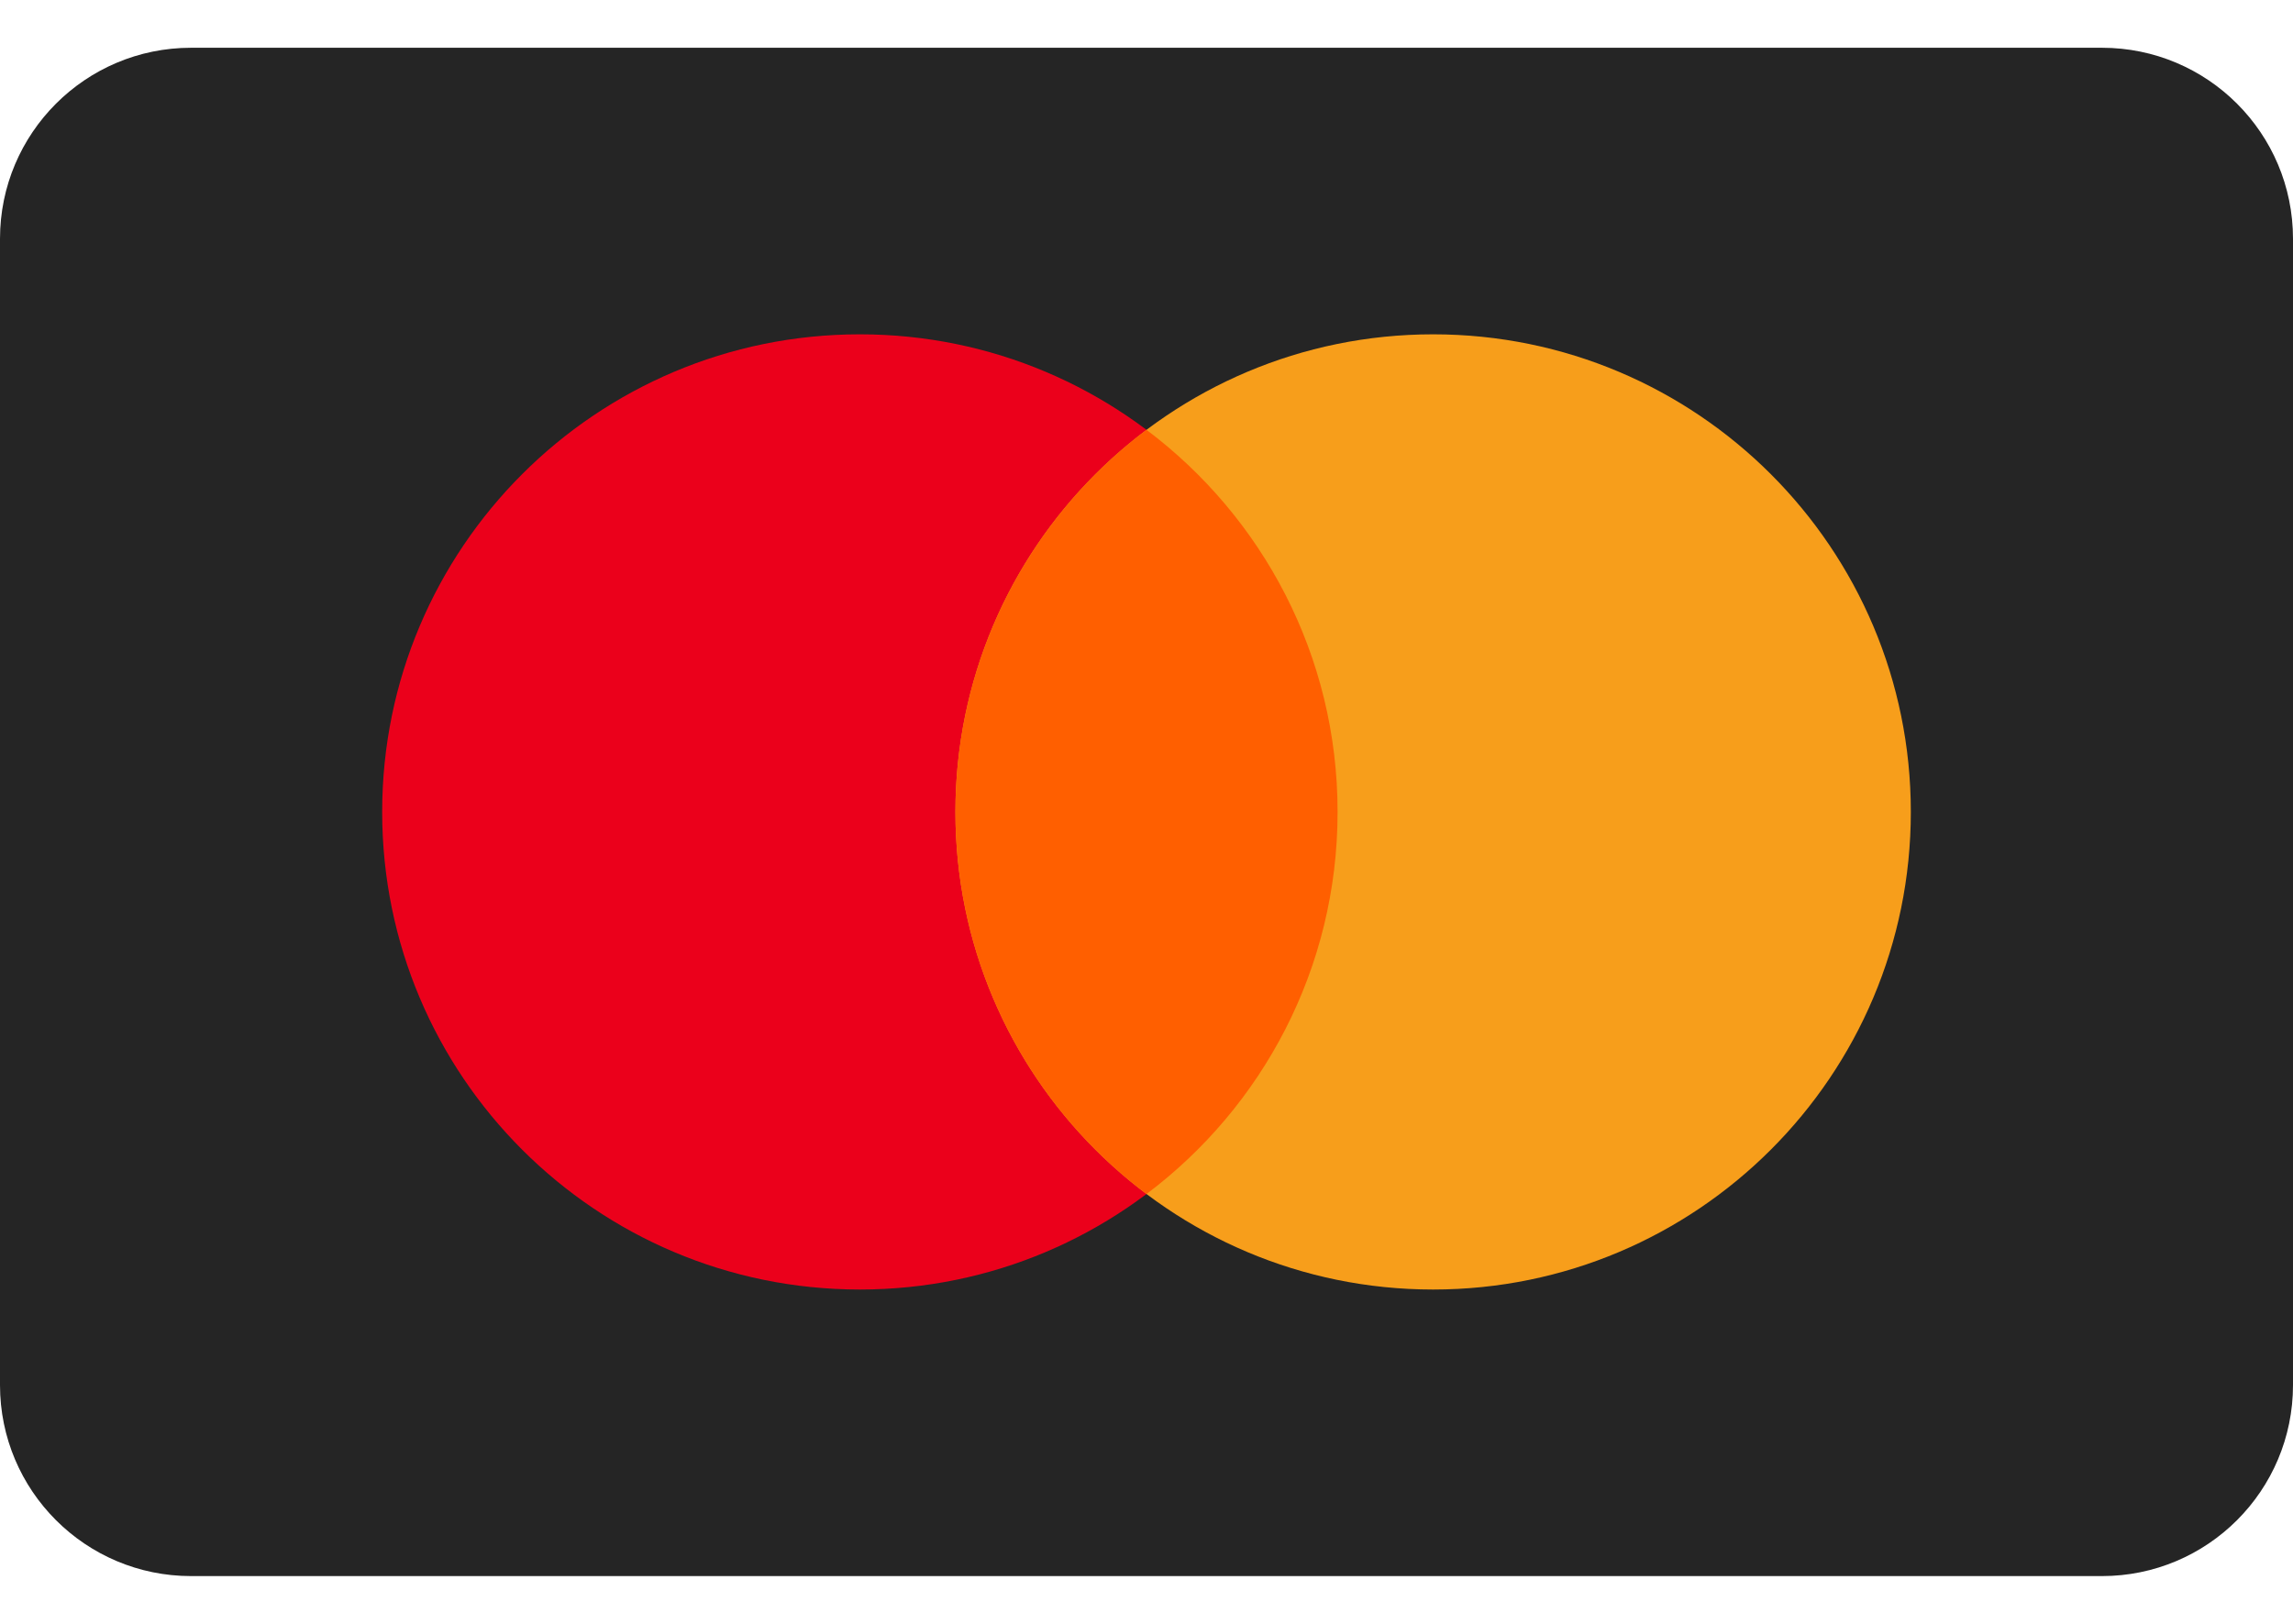
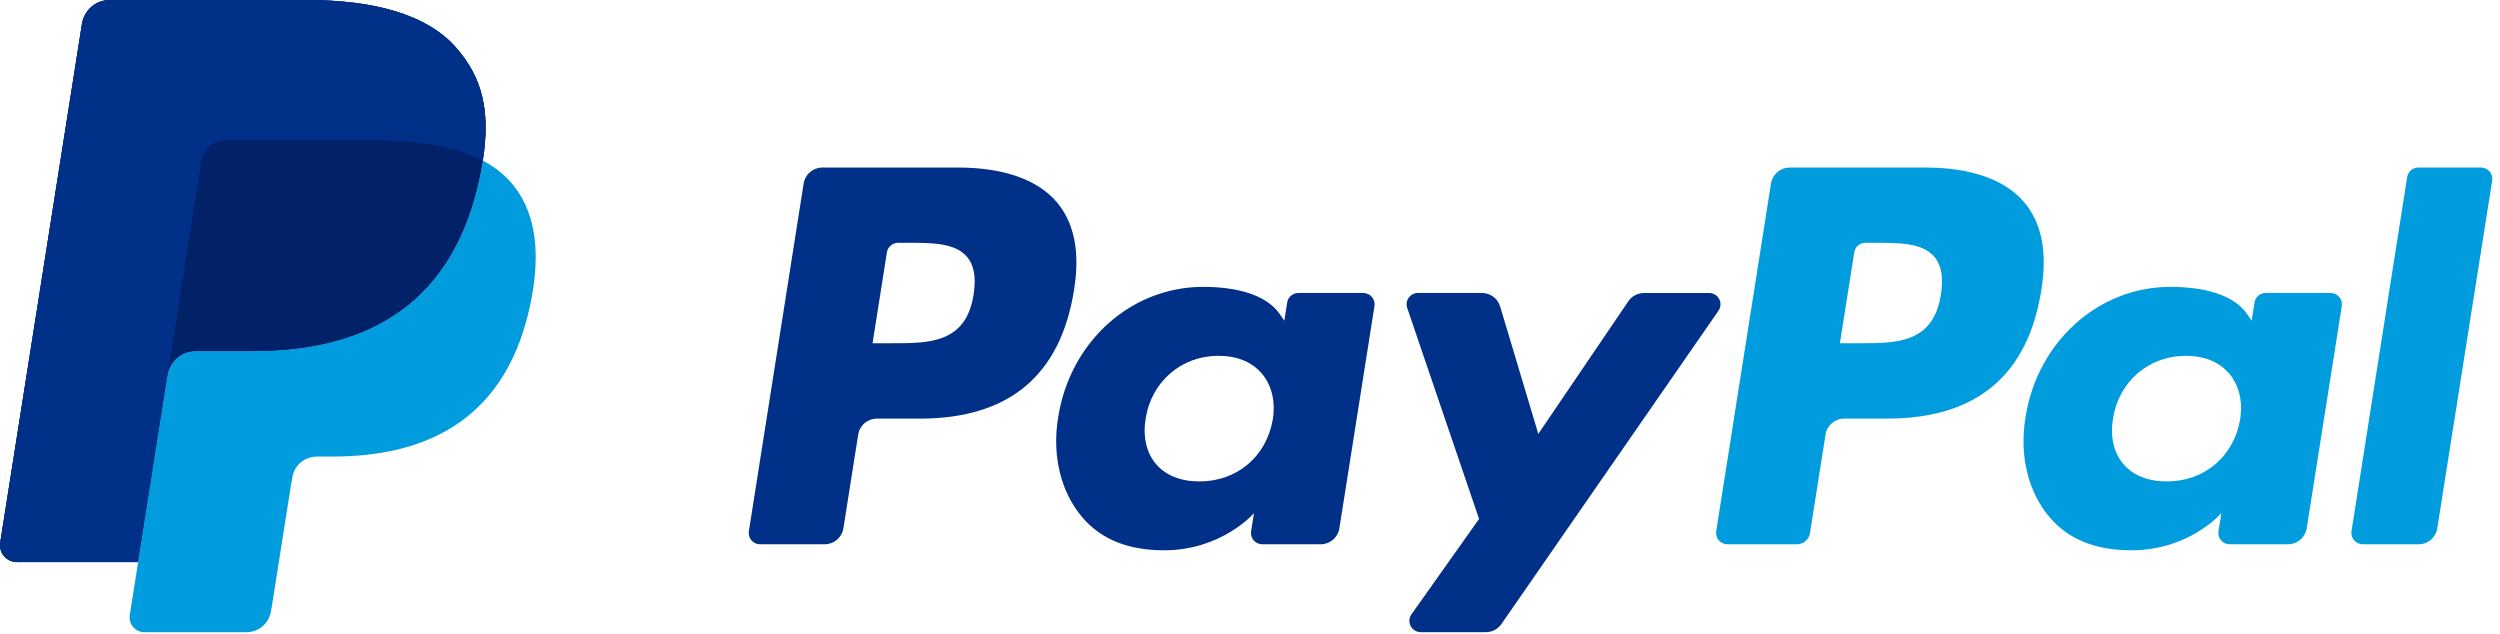
- <svg xmlns="http://www.w3.org/2000/svg" width="24" height="17" viewBox="0 0 24 17" fill="none">
-   <g id="Group">
-     <path id="Vector" d="M22 0.5H2C0.895 0.5 0 1.395 0 2.5V14.5C0 15.605 0.895 16.5 2 16.5H22C23.105 16.5 24 15.605 24 14.5V2.5C24 1.395 23.105 0.5 22 0.5Z" fill="#252525" />
-     <path id="Vector_2" d="M9 13.5C11.761 13.5 14 11.261 14 8.5C14 5.739 11.761 3.5 9 3.5C6.239 3.5 4 5.739 4 8.5C4 11.261 6.239 13.5 9 13.5Z" fill="#EB001B" />
-     <path id="Vector_3" d="M15 13.5C17.761 13.5 20 11.261 20 8.5C20 5.739 17.761 3.5 15 3.5C12.239 3.5 10 5.739 10 8.5C10 11.261 12.239 13.5 15 13.5Z" fill="#F79E1B" />
-     <path id="Vector_4" fill-rule="evenodd" clip-rule="evenodd" d="M12 4.5C13.214 5.412 14 6.864 14 8.5C14 10.136 13.214 11.588 12 12.5C10.786 11.588 10 10.136 10 8.5C10 6.864 10.786 5.412 12 4.5Z" fill="#FF5F00" />
-   </g>
+ <svg xmlns="http://www.w3.org/2000/svg" width="75" height="19" viewBox="0 0 75 19" fill="none">
+   <path d="M13.684 1.43C12.806 0.429 11.218 -1.90735e-05 9.188 -1.90735e-05H3.294C3.093 -0 2.898 0.072 2.745 0.202C2.593 0.333 2.491 0.513 2.46 0.712L0.007 16.277C-0.005 16.349 -0 16.423 0.02 16.493C0.04 16.564 0.075 16.629 0.122 16.684C0.17 16.74 0.229 16.784 0.295 16.815C0.361 16.845 0.434 16.861 0.507 16.861H4.145L5.059 11.065L5.031 11.246C5.062 11.048 5.162 10.868 5.314 10.737C5.467 10.607 5.661 10.535 5.861 10.535H7.59C10.987 10.535 13.646 9.155 14.423 5.164C14.447 5.046 14.466 4.931 14.484 4.819C14.715 3.344 14.482 2.34 13.684 1.431" fill="#003087" />
+   <path d="M58.227 8.837C58.005 10.297 56.889 10.297 55.811 10.297H55.197L55.628 7.57C55.654 7.406 55.796 7.284 55.962 7.284H56.244C56.979 7.284 57.672 7.284 58.03 7.702C58.243 7.953 58.308 8.324 58.227 8.837ZM57.758 5.026H53.689C53.554 5.026 53.424 5.074 53.321 5.162C53.219 5.249 53.151 5.37 53.13 5.503L51.486 15.936C51.478 15.984 51.481 16.034 51.495 16.081C51.508 16.128 51.531 16.172 51.563 16.209C51.595 16.246 51.634 16.276 51.679 16.296C51.723 16.317 51.772 16.328 51.82 16.328H53.908C54.103 16.328 54.269 16.186 54.299 15.994L54.766 13.035C54.809 12.761 55.046 12.558 55.324 12.558H56.611C59.292 12.558 60.839 11.262 61.242 8.691C61.425 7.567 61.25 6.684 60.724 6.065C60.145 5.385 59.12 5.026 57.758 5.026" fill="#009CDE" />
+   <path d="M29.207 8.837C28.985 10.297 27.869 10.297 26.79 10.297H26.177L26.607 7.57C26.634 7.406 26.775 7.284 26.942 7.284H27.224C27.958 7.284 28.652 7.284 29.009 7.703C29.223 7.953 29.288 8.324 29.207 8.837ZM28.738 5.026H24.669C24.391 5.026 24.154 5.229 24.11 5.503L22.466 15.936C22.458 15.984 22.461 16.034 22.474 16.081C22.488 16.128 22.511 16.172 22.543 16.209C22.575 16.246 22.614 16.276 22.659 16.297C22.703 16.317 22.751 16.328 22.8 16.328H24.743C25.021 16.328 25.258 16.125 25.302 15.85L25.746 13.036C25.789 12.761 26.026 12.559 26.304 12.559H27.591C30.272 12.559 31.819 11.262 32.222 8.691C32.404 7.567 32.23 6.684 31.704 6.065C31.125 5.385 30.099 5.026 28.738 5.026M38.184 12.582C37.995 13.695 37.112 14.443 35.985 14.443C35.42 14.443 34.967 14.261 34.676 13.917C34.388 13.576 34.28 13.089 34.371 12.549C34.546 11.445 35.444 10.674 36.554 10.674C37.108 10.674 37.556 10.857 37.853 11.205C38.152 11.555 38.269 12.043 38.184 12.582ZM40.899 8.789H38.951C38.87 8.789 38.791 8.818 38.73 8.871C38.668 8.923 38.627 8.996 38.615 9.076L38.53 9.621L38.394 9.424C37.972 8.811 37.031 8.606 36.092 8.606C33.94 8.606 32.101 10.238 31.744 12.525C31.557 13.667 31.822 14.758 32.469 15.519C33.063 16.218 33.912 16.509 34.922 16.509C36.658 16.509 37.62 15.395 37.62 15.395L37.533 15.936C37.525 15.985 37.528 16.034 37.541 16.081C37.555 16.129 37.578 16.172 37.61 16.21C37.642 16.247 37.681 16.277 37.726 16.297C37.77 16.318 37.819 16.328 37.868 16.328H39.622C39.9 16.328 40.137 16.126 40.181 15.851L41.234 9.182C41.242 9.133 41.239 9.084 41.225 9.037C41.212 8.99 41.189 8.946 41.157 8.909C41.125 8.871 41.085 8.841 41.041 8.821C40.996 8.8 40.948 8.79 40.898 8.79" fill="#003087" />
+   <path d="M67.204 12.582C67.015 13.695 66.132 14.443 65.005 14.443C64.44 14.443 63.987 14.261 63.697 13.917C63.408 13.576 63.3 13.089 63.391 12.549C63.566 11.445 64.464 10.674 65.575 10.674C66.128 10.674 66.576 10.857 66.873 11.205C67.172 11.555 67.289 12.043 67.204 12.582ZM69.919 8.789H67.971C67.89 8.789 67.811 8.818 67.75 8.871C67.688 8.923 67.648 8.996 67.635 9.076L67.55 9.621L67.414 9.424C66.992 8.811 66.051 8.606 65.112 8.606C62.961 8.606 61.122 10.238 60.764 12.525C60.577 13.667 60.842 14.758 61.49 15.519C62.084 16.218 62.932 16.509 63.943 16.509C65.679 16.509 66.641 15.395 66.641 15.395L66.554 15.936C66.546 15.985 66.549 16.034 66.562 16.081C66.575 16.129 66.599 16.172 66.63 16.21C66.662 16.247 66.702 16.277 66.746 16.297C66.791 16.318 66.839 16.328 66.888 16.328H68.642C68.92 16.328 69.157 16.126 69.201 15.851L70.254 9.182C70.262 9.133 70.259 9.084 70.246 9.037C70.232 8.99 70.209 8.946 70.177 8.909C70.145 8.871 70.105 8.841 70.061 8.821C70.016 8.8 69.968 8.79 69.919 8.79" fill="#009CDE" />
+   <path d="M51.276 8.79H49.317C49.13 8.79 48.955 8.883 48.85 9.038L46.149 13.017L45.004 9.193C44.969 9.077 44.897 8.974 44.799 8.902C44.702 8.829 44.583 8.79 44.462 8.789H42.537C42.483 8.789 42.43 8.802 42.382 8.827C42.334 8.852 42.292 8.888 42.261 8.931C42.23 8.975 42.209 9.026 42.201 9.079C42.194 9.133 42.199 9.187 42.216 9.238L44.372 15.568L42.344 18.43C42.308 18.48 42.287 18.54 42.283 18.602C42.278 18.664 42.291 18.726 42.32 18.781C42.348 18.837 42.392 18.883 42.445 18.915C42.498 18.948 42.559 18.965 42.621 18.965H44.578C44.762 18.965 44.936 18.874 45.042 18.722L51.554 9.322C51.589 9.272 51.61 9.212 51.614 9.15C51.618 9.089 51.605 9.027 51.576 8.972C51.548 8.917 51.505 8.871 51.452 8.839C51.399 8.807 51.338 8.79 51.276 8.79Z" fill="#003087" />
+   <path d="M72.215 5.313L70.545 15.936C70.538 15.985 70.541 16.034 70.554 16.081C70.567 16.128 70.591 16.172 70.623 16.209C70.654 16.247 70.694 16.277 70.738 16.297C70.783 16.318 70.831 16.328 70.88 16.328H72.559C72.838 16.328 73.075 16.126 73.118 15.851L74.765 5.418C74.773 5.37 74.77 5.32 74.756 5.273C74.743 5.226 74.72 5.182 74.688 5.145C74.656 5.107 74.616 5.078 74.572 5.057C74.527 5.037 74.479 5.026 74.43 5.026H72.551C72.47 5.026 72.391 5.055 72.33 5.107C72.269 5.16 72.228 5.233 72.215 5.313Z" fill="#009CDE" />
+   <path d="M13.684 1.43C12.806 0.429 11.218 -1.90735e-05 9.188 -1.90735e-05H3.294C3.093 -0 2.898 0.072 2.745 0.202C2.593 0.333 2.491 0.513 2.46 0.712L0.007 16.277C-0.005 16.349 -0 16.423 0.02 16.493C0.04 16.564 0.075 16.629 0.122 16.684C0.17 16.74 0.229 16.784 0.295 16.815C0.361 16.845 0.434 16.861 0.507 16.861H4.145L5.059 11.065L5.031 11.246C5.062 11.048 5.162 10.868 5.314 10.737C5.467 10.607 5.661 10.535 5.861 10.535H7.59C10.987 10.535 13.646 9.155 14.423 5.164C14.447 5.046 14.466 4.931 14.484 4.819C14.715 3.344 14.482 2.34 13.684 1.431" fill="#003087" />
+   <path d="M6.041 4.838C6.068 4.665 6.157 4.507 6.29 4.393C6.424 4.279 6.594 4.216 6.769 4.216H11.39C11.937 4.216 12.447 4.251 12.914 4.326C13.169 4.367 13.421 4.423 13.669 4.495C13.951 4.574 14.224 4.683 14.483 4.819C14.714 3.343 14.482 2.34 13.684 1.43C12.805 0.43 11.218 0.001 9.188 0.001H3.293C3.092 0.001 2.898 0.072 2.746 0.203C2.593 0.333 2.492 0.514 2.46 0.712L0.006 16.276C-0.005 16.348 -0.001 16.422 0.019 16.492C0.039 16.562 0.074 16.628 0.121 16.683C0.169 16.739 0.228 16.784 0.294 16.814C0.36 16.845 0.433 16.861 0.506 16.861H4.145L5.059 11.064L6.041 4.838Z" fill="#003087" />
+   <path d="M14.483 4.818C14.465 4.934 14.445 5.049 14.423 5.163C13.646 9.154 10.986 10.534 7.59 10.534H5.86C5.659 10.534 5.466 10.606 5.313 10.737C5.161 10.867 5.061 11.048 5.03 11.246L4.145 16.86L3.893 18.453C3.883 18.516 3.887 18.581 3.904 18.642C3.921 18.704 3.952 18.761 3.994 18.81C4.035 18.858 4.087 18.897 4.145 18.924C4.203 18.951 4.266 18.965 4.33 18.965H7.398C7.761 18.965 8.069 18.7 8.126 18.342L8.156 18.186L8.734 14.522L8.771 14.32C8.798 14.146 8.887 13.988 9.021 13.874C9.154 13.76 9.324 13.697 9.5 13.697H9.959C12.93 13.697 15.257 12.49 15.937 8.999C16.22 7.54 16.073 6.322 15.323 5.466C15.085 5.201 14.8 4.981 14.483 4.818Z" fill="#009CDE" />
+   <path d="M13.669 4.495C13.551 4.46 13.429 4.428 13.303 4.4C13.177 4.372 13.047 4.348 12.914 4.327C12.447 4.251 11.937 4.215 11.389 4.215H6.769C6.593 4.215 6.423 4.278 6.289 4.392C6.156 4.506 6.068 4.665 6.04 4.838L5.058 11.065L5.03 11.246C5.061 11.048 5.161 10.867 5.313 10.737C5.466 10.606 5.66 10.534 5.86 10.534H7.59C10.986 10.534 13.646 9.155 14.423 5.164C14.446 5.045 14.465 4.931 14.483 4.818C14.278 4.711 14.064 4.621 13.844 4.549C13.787 4.53 13.729 4.513 13.669 4.495Z" fill="#012169" />
</svg>
